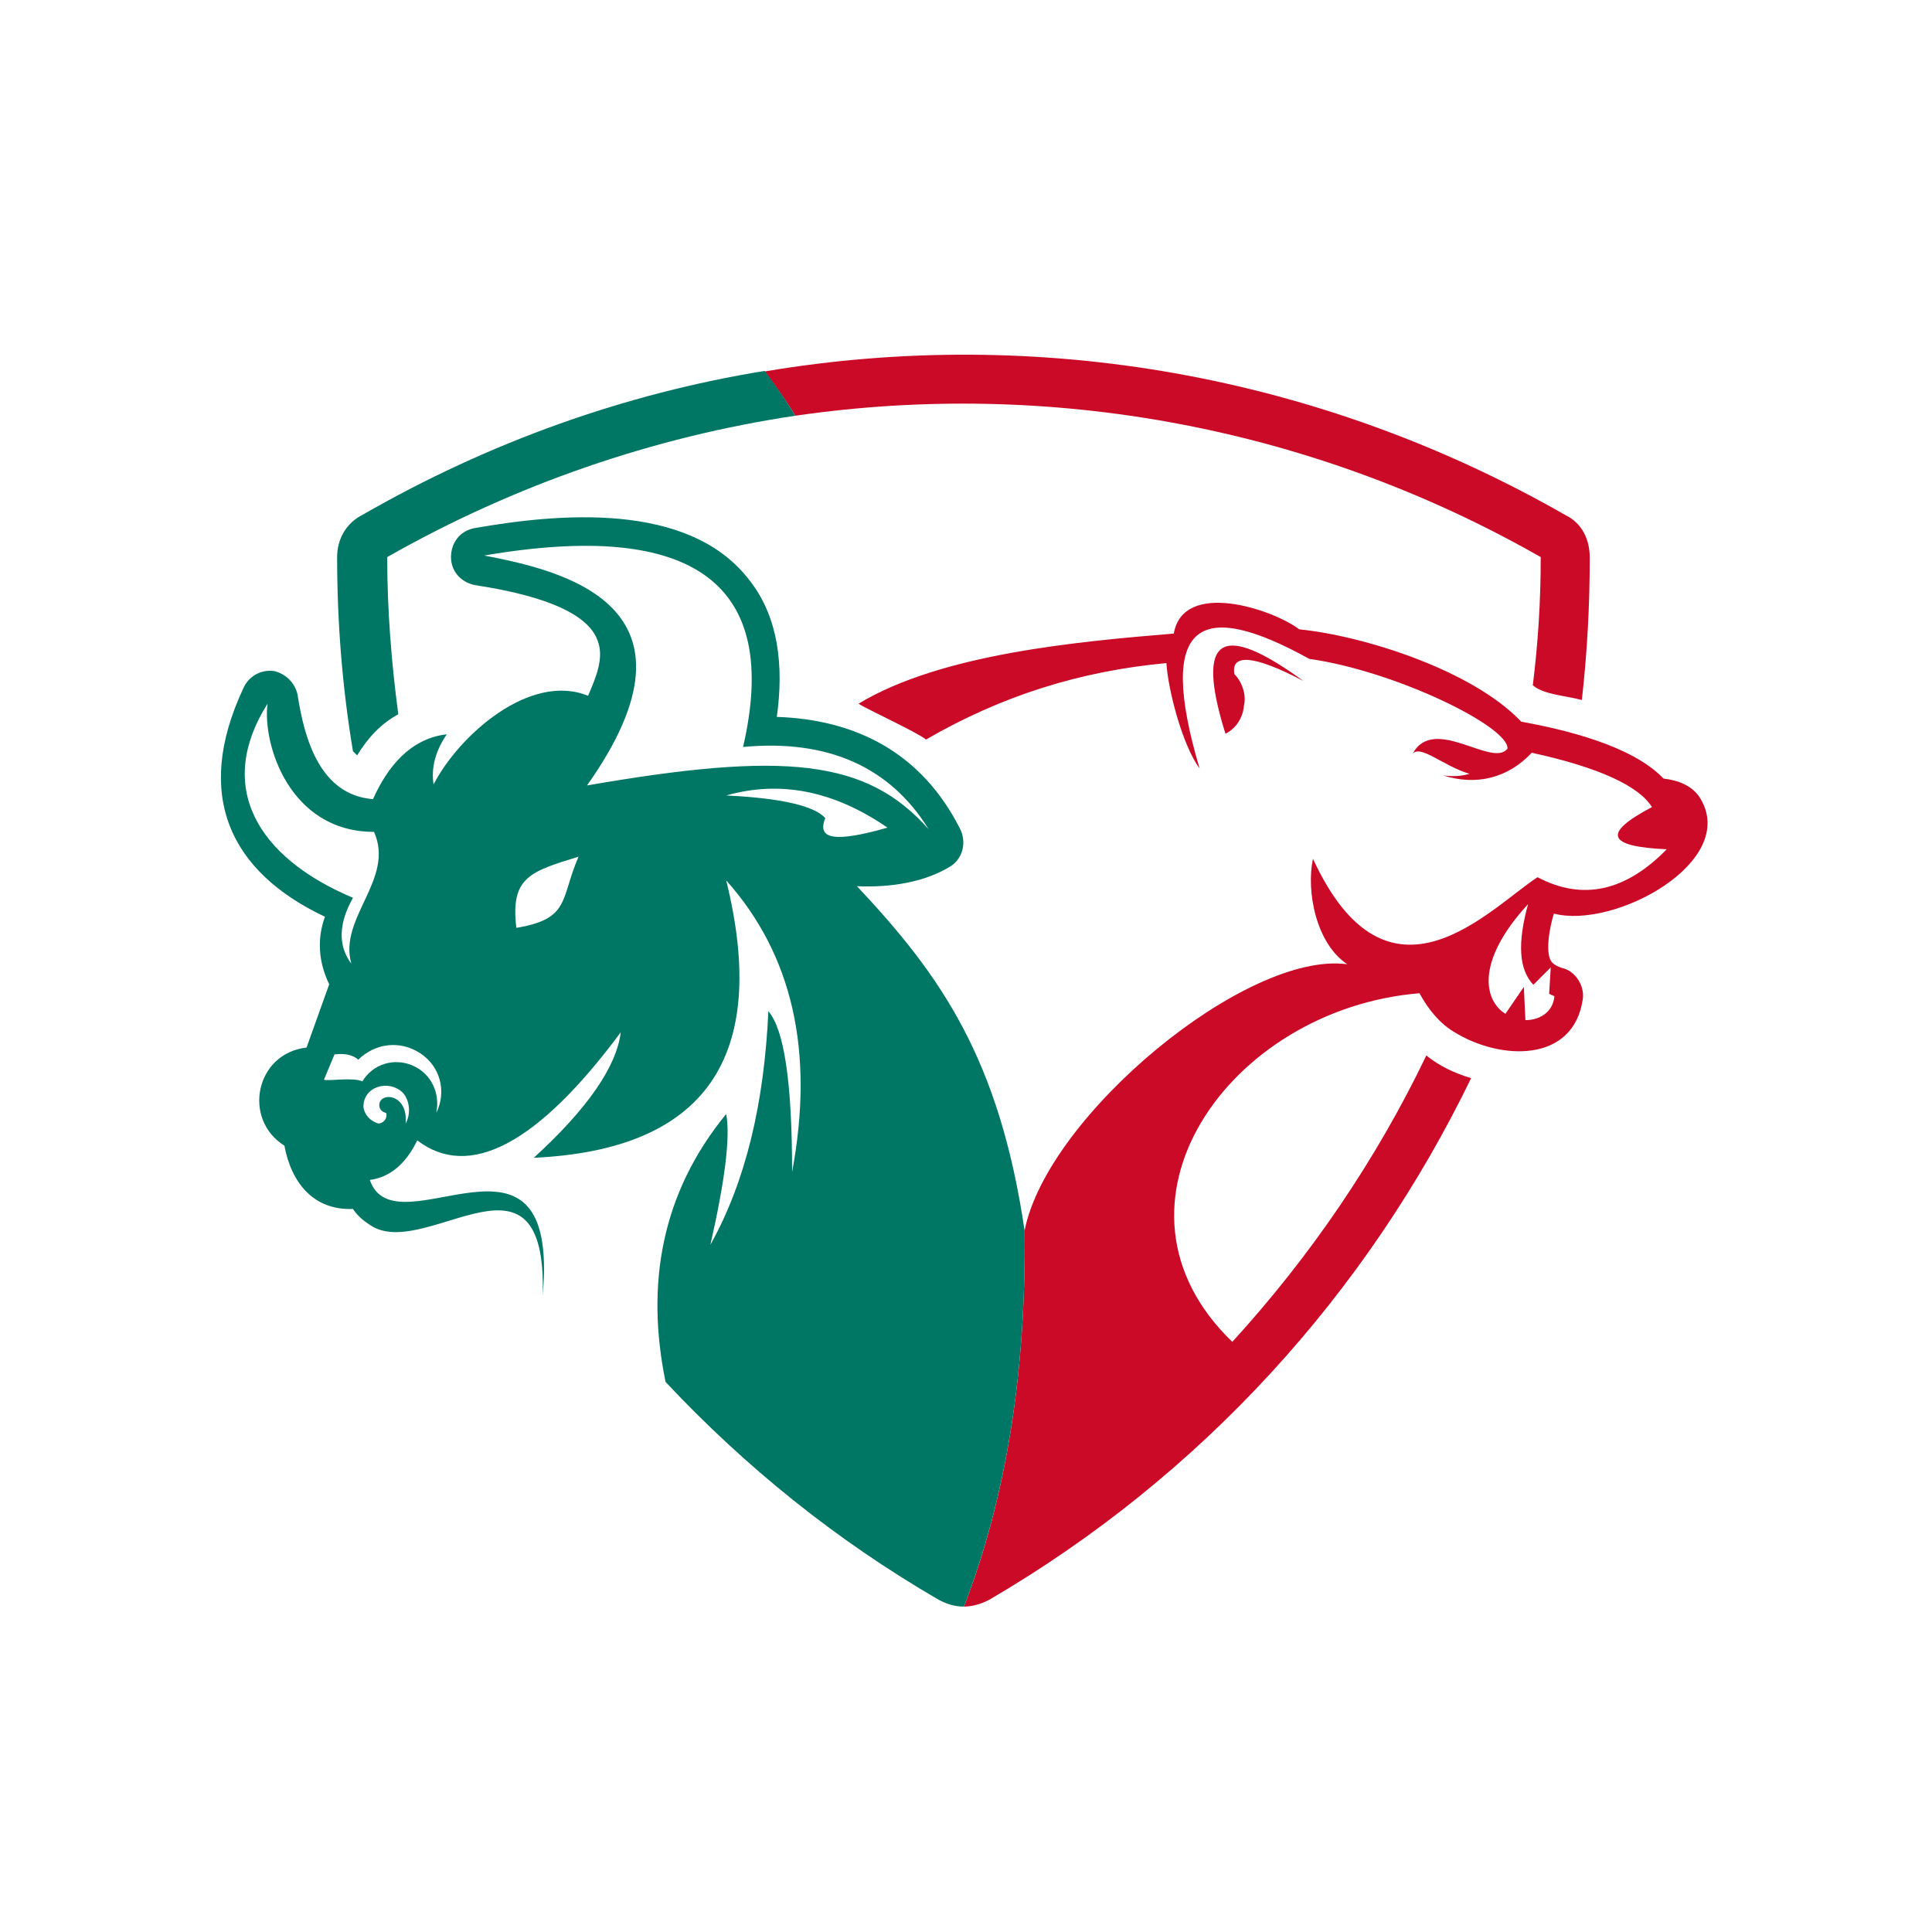
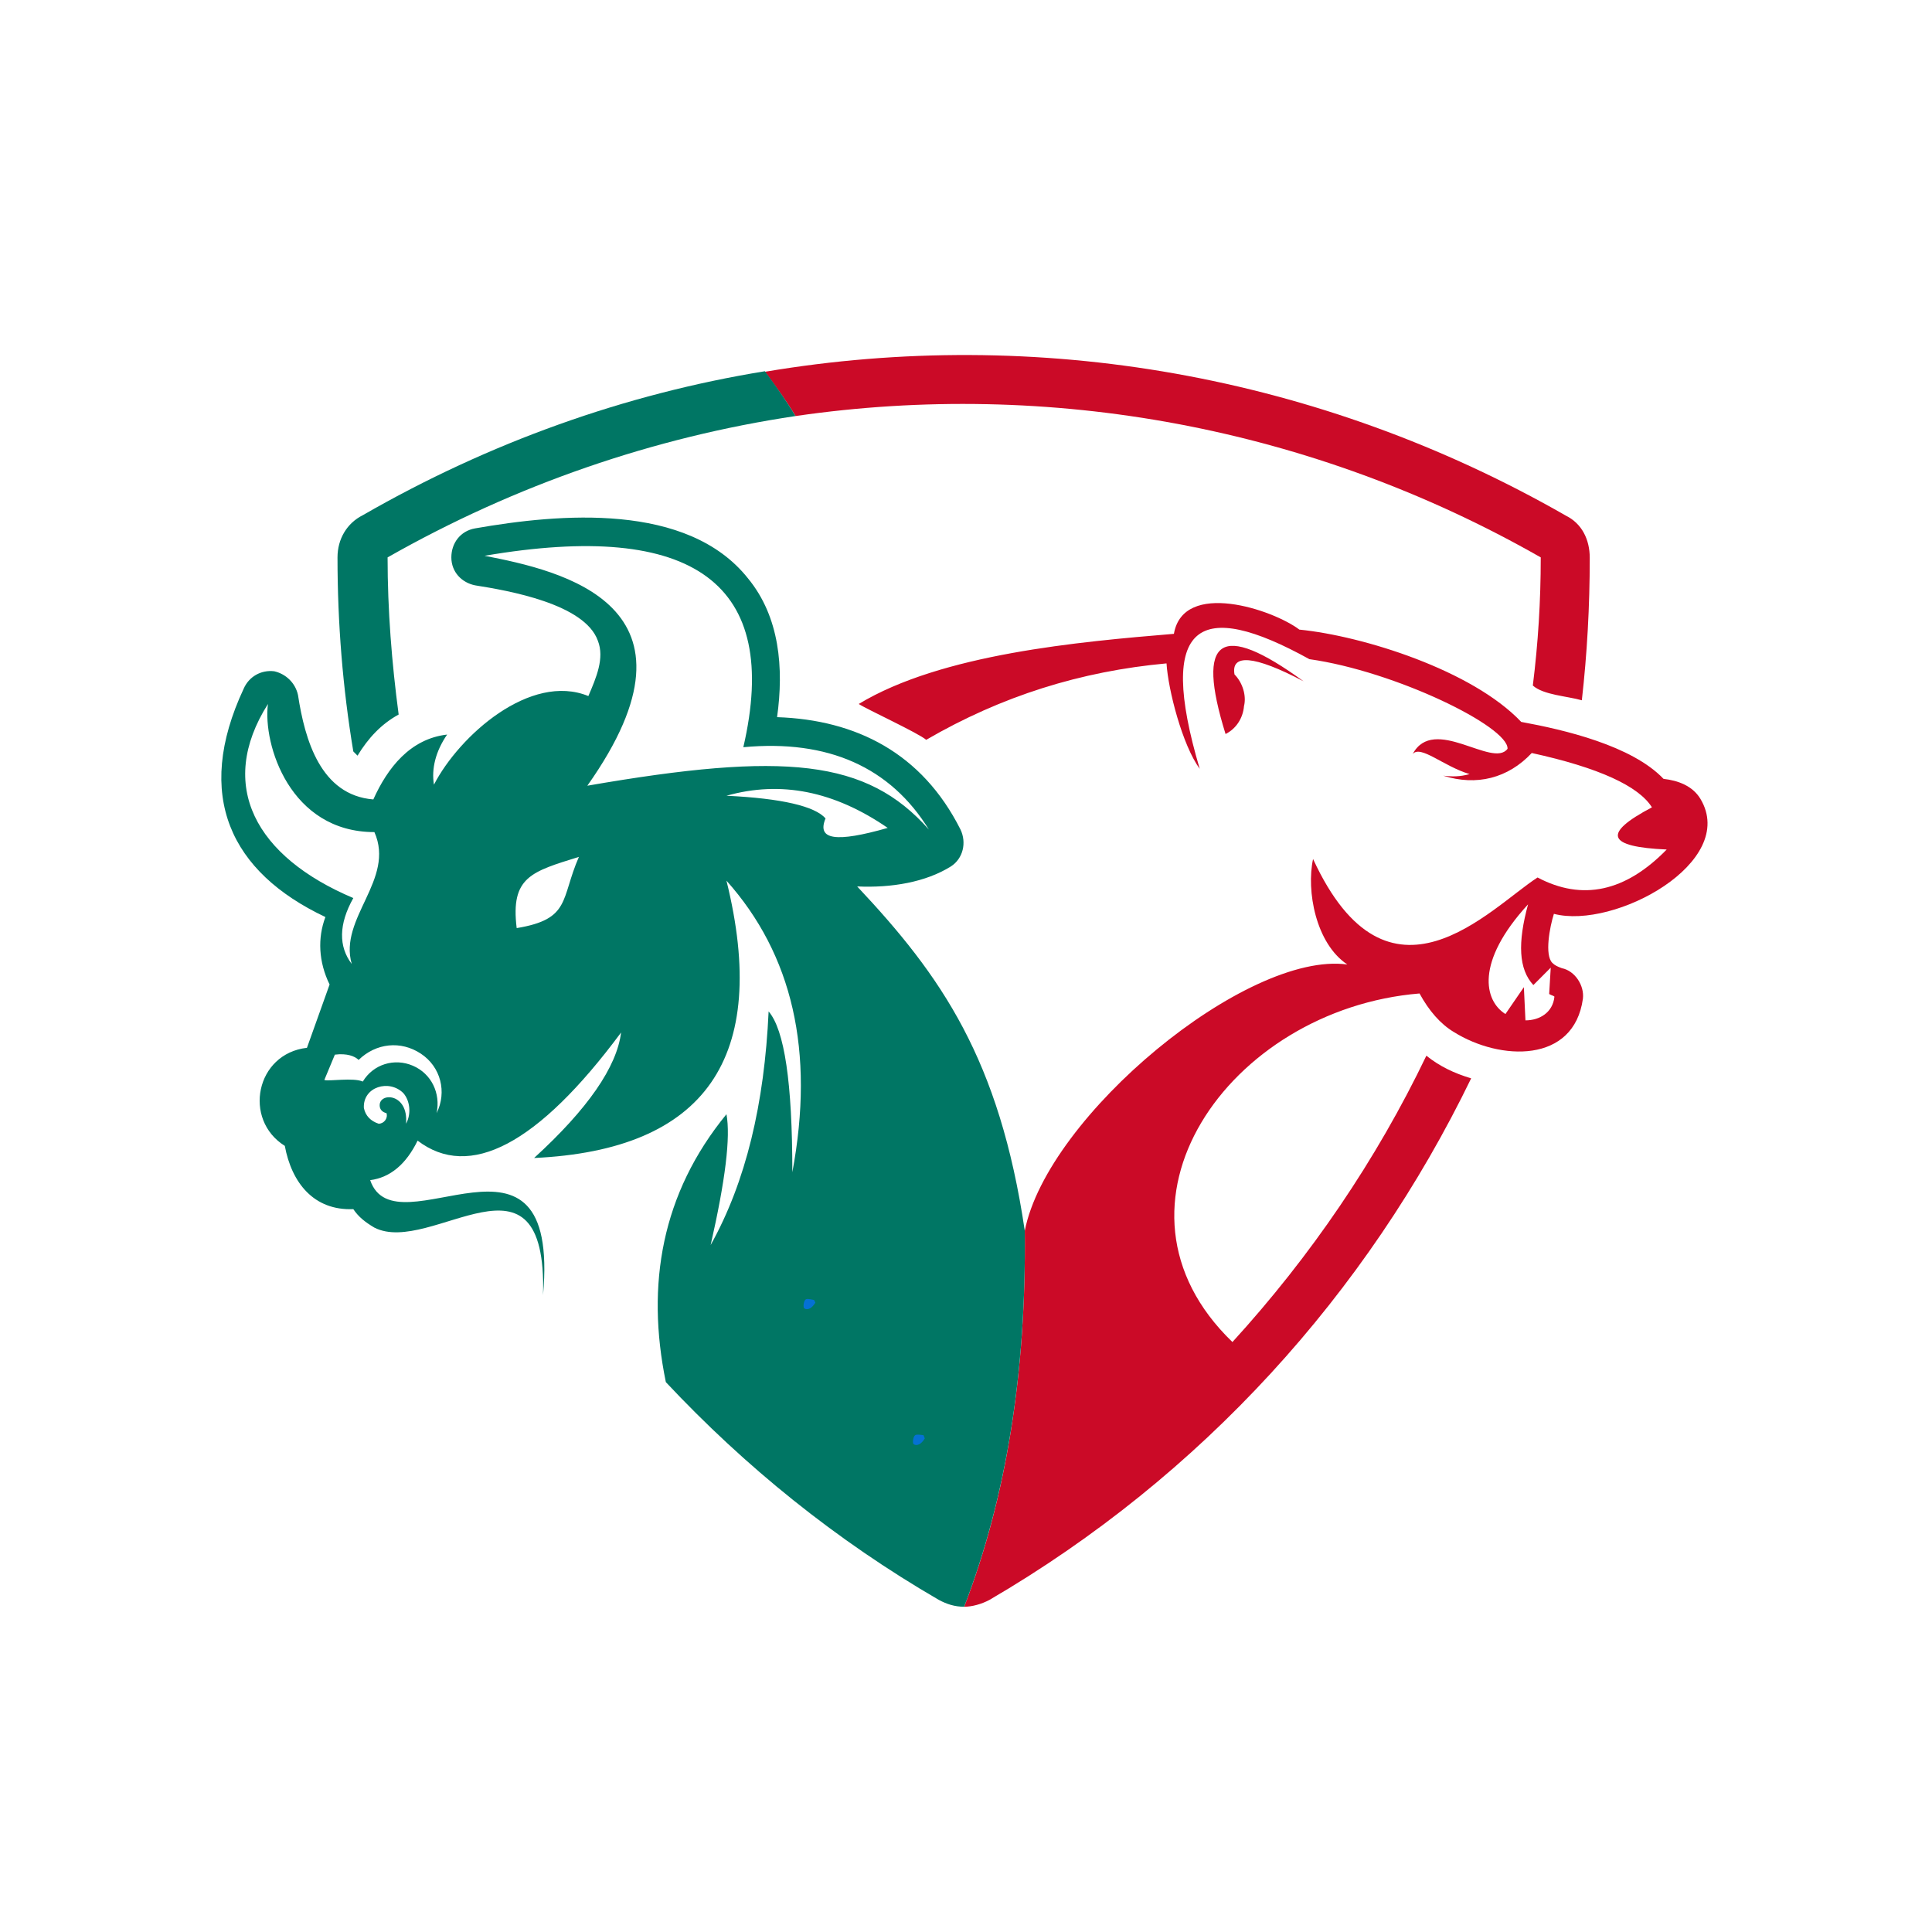
- <svg xmlns="http://www.w3.org/2000/svg" width="1024" zoomAndPan="magnify" viewBox="0 0 768 768" height="1024" preserveAspectRatio="xMidYMid meet" version="1.0">
+ <svg xmlns="http://www.w3.org/2000/svg" width="300" zoomAndPan="magnify" viewBox="0 0 224.88 225" height="300" preserveAspectRatio="xMidYMid meet" version="1.0">
  <defs>
-     <clipPath id="ea97b13849">
-       <path d="M 303 141 L 679 141 L 679 638.656 L 303 638.656 Z M 303 141 " clip-rule="nonzero" />
+     <clipPath id="e62f600a08">
+       <path d="M 89 41 L 199 41 L 199 187.121 L 89 187.121 Z M 89 41 " clip-rule="nonzero" />
    </clipPath>
-     <clipPath id="02eee3b5ea">
-       <path d="M 87 147 L 408 147 L 408 638.656 L 87 638.656 Z M 87 147 " clip-rule="nonzero" />
+     <clipPath id="a231cf61ec">
+       <path d="M 25 43 L 120 43 L 120 187.121 L 25 187.121 Z M 25 43 " clip-rule="nonzero" />
+     </clipPath>
+     <clipPath id="0e01b891e1">
+       <path d="M 93.504 151.258 L 94.926 151.258 L 94.926 152.477 L 93.504 152.477 Z M 93.504 151.258 " clip-rule="nonzero" />
+     </clipPath>
+     <clipPath id="ad3dcfc802">
+       <path d="M 94.898 151.703 C 94.301 152.68 93.699 152.527 93.551 152.305 C 93.477 152.078 93.551 151.48 93.773 151.328 C 93.926 151.18 94.75 151.402 94.75 151.402 " clip-rule="nonzero" />
+     </clipPath>
+     <clipPath id="eb1a7674a5">
+       <path d="M 106.25 167.074 L 107.668 167.074 L 107.668 168.293 L 106.25 168.293 Z M 106.25 167.074 " clip-rule="nonzero" />
+     </clipPath>
+     <clipPath id="273e549e0e">
+       <path d="M 107.641 167.52 C 107.043 168.496 106.441 168.344 106.293 168.121 C 106.219 167.895 106.293 167.297 106.52 167.145 C 106.668 166.996 107.492 167.145 107.492 167.145 " clip-rule="nonzero" />
    </clipPath>
  </defs>
-   <g clip-path="url(#ea97b13849)">
-     <path fill="#cb0a27" d="M 316.129 165.266 C 416.934 150.59 521.297 169.461 612.461 221.453 C 612.461 238.852 611.414 255.625 609.316 272.395 C 613.508 276.168 622.941 276.59 628.809 278.266 C 630.902 259.816 631.949 240.949 631.949 221.66 C 631.949 214.324 628.809 208.035 622.52 204.891 C 524.441 148.703 412.113 129.418 303.973 147.656 C 308.164 153.316 312.355 158.977 316.129 165.266 Z M 518.156 270.719 C 485.043 246.609 475.191 253.316 487.137 291.684 C 491.328 289.586 494.055 285.395 494.473 280.57 C 495.52 276.379 493.844 271.137 490.699 267.992 C 489.234 259.816 498.246 260.238 518.156 270.719 Z M 407.293 489.172 C 407.922 545.355 399.957 595.254 383.191 638.648 C 386.336 638.648 390.105 637.602 393.25 635.926 C 477.707 586.656 543.305 514.117 584.797 428.582 C 577.883 426.488 572.223 423.762 566.984 419.566 C 547.074 461.078 520.879 499.445 489.863 533.406 C 433.699 479.316 488.188 401.121 564.262 394.828 C 568.031 401.75 572.645 406.988 577.883 410.133 C 596.324 421.664 625.664 422.711 629.227 396.926 C 629.855 391.684 626.082 385.816 620.844 384.766 C 619.168 384.137 618.121 383.719 617.07 382.672 C 613.93 379.527 616.023 368.414 617.699 363.172 C 641.801 369.461 691.051 342.629 675.961 317.469 C 672.816 312.23 666.949 310.133 661.289 309.504 C 648.715 296.297 621.891 290.008 604.707 286.863 C 585.219 266.316 541.836 252.688 516.477 250.172 C 506 242.207 470.371 230.258 466.602 251.852 C 428.879 254.996 374.18 259.816 341.277 279.734 C 344.422 281.828 364.957 291.266 368.102 293.988 C 398.07 276.59 429.508 266.734 463.668 263.59 C 464.297 274.074 469.953 296.086 476.871 305.52 C 459.477 246.82 476.871 237.805 520.461 261.914 C 554.621 266.734 599.676 288.75 599.258 297.555 C 593.391 305.52 569.918 283.926 561.535 299.648 C 564.68 295.875 573.691 304.473 584.168 307.617 C 580.398 308.664 577.254 308.664 573.691 308.246 C 586.895 312.438 599.469 309.293 608.898 299.23 C 635.723 305.102 651.441 312.438 656.68 320.824 C 636.77 331.309 638.867 336.547 662.547 337.598 C 646.203 354.367 629.016 358.141 611.203 348.707 C 592.344 360.867 551.895 406.359 521.926 341.371 C 519.203 353.949 522.977 374.914 535.551 383.301 C 495.52 377.848 416.305 443.469 407.293 489.172 Z M 598.422 403.008 C 590.039 397.766 586.266 382.461 607.43 359.398 C 603.238 374.703 603.66 385.188 609.527 391.477 L 616.441 384.559 L 615.812 395.039 C 616.863 395.668 617.492 395.668 617.91 396.086 C 617.281 402.379 612.043 405.523 606.383 405.523 L 605.754 392.312 Z M 598.422 403.008 " fill-opacity="1" fill-rule="evenodd" />
+   <g clip-path="url(#e62f600a08)">
+     <path fill="#cb0a27" d="M 92.586 48.453 C 122.105 44.156 152.672 49.684 179.375 64.914 C 179.375 70.008 179.066 74.922 178.453 79.836 C 179.68 80.941 182.441 81.062 184.16 81.555 C 184.773 76.152 185.082 70.625 185.082 64.973 C 185.082 62.824 184.16 60.98 182.32 60.062 C 153.594 43.602 120.695 37.953 89.023 43.297 C 90.25 44.953 91.48 46.613 92.586 48.453 Z M 151.754 79.344 C 142.055 72.281 139.172 74.246 142.668 85.484 C 143.895 84.871 144.695 83.645 144.816 82.23 C 145.125 81.004 144.633 79.469 143.711 78.547 C 143.281 76.152 145.922 76.273 151.754 79.344 Z M 119.285 143.336 C 119.469 159.793 117.137 174.41 112.227 187.121 C 113.145 187.121 114.25 186.816 115.172 186.324 C 139.906 171.891 159.117 150.645 171.27 125.586 C 169.246 124.973 167.59 124.176 166.055 122.945 C 160.223 135.105 152.551 146.344 143.469 156.293 C 127.016 140.449 142.977 117.543 165.258 115.699 C 166.359 117.727 167.711 119.262 169.246 120.184 C 174.648 123.562 183.238 123.867 184.285 116.312 C 184.469 114.777 183.363 113.059 181.828 112.754 C 181.336 112.566 181.031 112.445 180.723 112.137 C 179.805 111.219 180.418 107.961 180.906 106.426 C 187.965 108.27 202.391 100.41 197.973 93.039 C 197.051 91.504 195.332 90.891 193.676 90.707 C 189.992 86.836 182.137 84.992 177.102 84.074 C 171.395 78.055 158.688 74.062 151.262 73.324 C 148.191 70.992 137.758 67.492 136.652 73.816 C 125.605 74.738 109.586 76.152 99.949 81.984 C 100.871 82.598 106.887 85.363 107.805 86.16 C 116.582 81.062 125.789 78.176 135.793 77.258 C 135.98 80.328 137.637 86.773 139.66 89.539 C 134.566 72.344 139.66 69.703 152.43 76.766 C 162.434 78.176 175.629 84.625 175.508 87.203 C 173.789 89.539 166.914 83.215 164.457 87.82 C 165.379 86.715 168.02 89.23 171.086 90.152 C 169.98 90.461 169.062 90.461 168.02 90.336 C 171.887 91.566 175.566 90.645 178.328 87.695 C 186.188 89.414 190.789 91.566 192.324 94.023 C 186.492 97.094 187.105 98.629 194.043 98.934 C 189.254 103.848 184.223 104.953 179.004 102.191 C 173.48 105.75 161.637 119.078 152.859 100.039 C 152.059 103.727 153.164 109.867 156.848 112.324 C 145.125 110.727 121.922 129.949 119.285 143.336 Z M 175.262 118.094 C 172.805 116.559 171.699 112.078 177.898 105.32 C 176.672 109.805 176.797 112.875 178.516 114.719 L 180.539 112.691 L 180.355 115.762 C 180.664 115.945 180.848 115.945 180.969 116.07 C 180.785 117.91 179.25 118.832 177.594 118.832 L 177.41 114.965 Z M 175.262 118.094 " fill-opacity="1" fill-rule="evenodd" />
  </g>
-   <g clip-path="url(#02eee3b5ea)">
-     <path fill="#007664" d="M 153.922 221.453 C 204.848 192.52 259.965 173.652 316.129 165.266 C 312.355 158.977 308.164 153.105 303.973 147.445 C 248.438 156.461 194.367 175.75 144.07 204.68 C 137.785 207.824 134.012 214.113 134.012 221.453 C 134.012 247.656 136.109 273.445 140.301 298.602 L 141.977 300.277 C 146.168 293.359 151.406 287.699 158.324 283.926 C 155.598 263.383 153.922 242.418 153.922 221.453 Z M 407.293 489.172 C 397.234 421.035 374.18 387.91 340.648 352.273 C 354.27 352.902 367.895 350.594 377.953 344.305 C 382.773 341.16 384.238 334.871 381.723 329.629 C 366.426 299.23 340.23 286.023 308.793 284.977 C 311.52 265.477 309.844 245.141 297.27 229.836 C 273.168 199.438 222.242 204.051 188.711 209.922 C 182.844 210.969 179.281 215.793 179.281 221.453 C 179.281 227.32 183.473 231.516 188.711 232.562 C 201.914 234.66 232.301 239.902 237.539 254.574 C 240.266 261.496 236.91 269.25 233.77 276.59 C 210.715 267.156 182.422 292.312 172.363 311.809 C 171.316 305.52 172.992 298.602 177.602 291.895 C 162.934 293.57 153.922 305.102 148.262 317.68 C 127.305 316.004 121.02 293.988 118.293 276.168 C 117.246 271.348 113.477 267.785 108.863 266.734 C 103.625 266.105 98.805 268.832 96.711 273.652 C 76.801 316.211 91.469 346.609 129.191 364.43 C 126.051 372.816 126.469 382.25 130.867 391.266 L 121.859 416.422 C 101.527 418.73 96.289 444.934 113.055 455.418 C 115.781 470.094 124.582 481.203 140.301 480.574 C 142.395 483.719 145.121 485.816 148.684 487.914 C 171.316 499.445 217.422 451.227 215.746 514.746 C 222.66 437.598 157.066 498.395 147.008 469.043 C 154.969 467.996 161.258 462.754 165.867 453.32 C 186.406 469.043 213.648 455 246.762 410.344 C 245.086 423.973 233.559 440.742 212.184 460.238 C 280.293 457.094 306.07 420.406 288.676 349.965 C 314.871 379.316 323.883 417.68 314.871 465.898 C 314.871 430.262 311.727 409.297 305.441 401.957 C 303.766 438.645 296.43 469.676 282.387 494.832 C 288.258 469.043 290.352 451.855 288.676 442.84 C 262.898 474.285 256.609 510.555 264.574 549.34 C 296.012 582.883 332.266 612.234 373.133 635.926 C 376.277 637.602 379.418 638.648 383.191 638.648 C 399.957 595.043 407.922 545.355 407.293 489.172 Z M 148.684 330.68 C 157.066 349.547 134.434 364.852 139.672 383.09 C 134.434 376.172 134.434 367.367 140.301 356.883 C 101.527 340.531 85.812 312.23 106.348 279.734 C 104.254 295.875 115.152 330.68 148.684 330.68 Z M 167.125 418.73 C 175.09 423.973 177.602 434.035 173.41 442.418 C 175.09 434.453 171.316 426.695 163.98 423.551 C 156.645 420.406 148.262 422.922 144.07 429.84 C 140.301 428.164 130.449 429.84 128.773 429.211 L 132.965 419.148 C 137.785 418.52 140.93 419.777 142.395 421.246 C 149.312 414.535 159.16 413.488 167.125 418.73 Z M 229.996 340.531 C 222.66 357.305 226.852 365.27 205.266 368.832 C 202.75 348.496 211.133 346.402 229.996 340.531 Z M 160.207 434.453 C 162.934 437.598 163.352 442.84 161.258 446.613 C 162.305 434.453 150.777 434.035 150.777 439.273 C 150.777 440.953 151.824 442 153.504 442.418 C 154.133 444.516 152.453 446.613 150.359 446.613 C 147.215 445.562 145.121 443.469 144.492 440.324 C 144.07 431.938 154.551 428.793 160.207 434.453 Z M 352.805 329 C 332.266 334.871 324.512 333.824 328.074 325.227 C 323.883 320.406 310.68 317.262 288.676 316.211 C 310.262 310.133 331.426 314.324 352.805 329 Z M 369.148 329.629 C 344.422 301.746 311.938 298.602 233.348 312.23 C 284.273 240.32 222.871 226.691 192.484 220.824 C 275.891 206.566 310.469 231.934 295.383 296.926 C 329.121 293.781 353.852 304.891 369.148 329.629 Z M 369.148 329.629 " fill-opacity="1" fill-rule="evenodd" />
+   <g clip-path="url(#a231cf61ec)">
+     <path fill="#007664" d="M 45.078 64.914 C 59.992 56.438 76.133 50.91 92.586 48.453 C 91.48 46.613 90.25 44.891 89.023 43.234 C 72.758 45.875 56.922 51.523 42.191 60 C 40.352 60.922 39.246 62.762 39.246 64.914 C 39.246 72.59 39.859 80.141 41.086 87.512 L 41.578 88.004 C 42.805 85.977 44.34 84.32 46.367 83.215 C 45.566 77.195 45.078 71.055 45.078 64.914 Z M 119.285 143.336 C 116.336 123.375 109.586 113.672 99.766 103.234 C 103.754 103.418 107.746 102.742 110.691 100.898 C 112.102 99.98 112.531 98.137 111.797 96.602 C 107.316 87.695 99.641 83.828 90.438 83.52 C 91.234 77.809 90.742 71.852 87.059 67.367 C 80 58.465 65.086 59.816 55.266 61.535 C 53.547 61.84 52.504 63.254 52.504 64.914 C 52.504 66.633 53.73 67.859 55.266 68.168 C 59.133 68.781 68.031 70.316 69.566 74.617 C 70.363 76.641 69.383 78.914 68.461 81.062 C 61.711 78.301 53.426 85.668 50.477 91.383 C 50.172 89.539 50.664 87.512 52.012 85.547 C 47.715 86.039 45.078 89.414 43.418 93.102 C 37.281 92.609 35.441 86.16 34.645 80.941 C 34.336 79.527 33.23 78.484 31.879 78.176 C 30.348 77.992 28.934 78.793 28.32 80.203 C 22.488 92.672 26.785 101.574 37.836 106.797 C 36.914 109.25 37.035 112.016 38.324 114.656 L 35.688 122.027 C 29.734 122.703 28.199 130.379 33.109 133.449 C 33.906 137.746 36.484 141.004 41.086 140.816 C 41.703 141.738 42.5 142.352 43.543 142.969 C 50.172 146.344 63.676 132.219 63.184 150.828 C 65.211 128.227 45.996 146.039 43.051 137.441 C 45.383 137.133 47.227 135.598 48.574 132.836 C 54.59 137.441 62.57 133.324 72.27 120.246 C 71.777 124.238 68.402 129.148 62.141 134.859 C 82.09 133.941 89.637 123.191 84.543 102.559 C 92.215 111.156 94.855 122.395 92.215 136.52 C 92.215 126.078 91.297 119.938 89.453 117.789 C 88.961 128.535 86.816 137.625 82.703 144.992 C 84.422 137.441 85.035 132.406 84.543 129.762 C 76.992 138.977 75.152 149.602 77.484 160.961 C 86.691 170.785 97.309 179.383 109.277 186.324 C 110.199 186.816 111.121 187.121 112.227 187.121 C 117.137 174.348 119.469 159.793 119.285 143.336 Z M 43.543 96.906 C 45.996 102.434 39.367 106.918 40.902 112.262 C 39.367 110.234 39.367 107.656 41.086 104.586 C 29.734 99.793 25.129 91.504 31.145 81.984 C 30.531 86.715 33.723 96.906 43.543 96.906 Z M 48.945 122.703 C 51.277 124.238 52.012 127.184 50.785 129.641 C 51.277 127.309 50.172 125.035 48.023 124.113 C 45.875 123.191 43.418 123.93 42.191 125.957 C 41.086 125.465 38.203 125.957 37.711 125.773 L 38.938 122.824 C 40.352 122.641 41.273 123.008 41.703 123.438 C 43.727 121.473 46.613 121.164 48.945 122.703 Z M 67.359 99.793 C 65.211 104.707 66.438 107.043 60.113 108.086 C 59.379 102.129 61.832 101.516 67.359 99.793 Z M 46.918 127.309 C 47.715 128.227 47.84 129.762 47.227 130.867 C 47.531 127.309 44.156 127.184 44.156 128.719 C 44.156 129.211 44.465 129.52 44.953 129.641 C 45.137 130.254 44.648 130.867 44.035 130.867 C 43.113 130.562 42.5 129.949 42.316 129.027 C 42.191 126.57 45.262 125.648 46.918 127.309 Z M 103.324 96.418 C 97.309 98.137 95.039 97.828 96.082 95.312 C 94.855 93.898 90.988 92.977 84.543 92.672 C 90.867 90.891 97.066 92.117 103.324 96.418 Z M 108.113 96.602 C 100.871 88.434 91.355 87.512 68.34 91.504 C 83.254 70.438 65.27 66.449 56.371 64.727 C 80.801 60.551 90.926 67.984 86.508 87.02 C 96.391 86.098 103.633 89.355 108.113 96.602 Z M 108.113 96.602 " fill-opacity="1" fill-rule="evenodd" />
+   </g>
+   <g clip-path="url(#0e01b891e1)">
+     <g clip-path="url(#ad3dcfc802)">
+       <path fill="#0571d3" d="M 90.551 148.332 L 97.965 148.332 L 97.965 155.602 L 90.551 155.602 Z M 90.551 148.332 " fill-opacity="1" fill-rule="nonzero" />
+     </g>
+   </g>
+   <g clip-path="url(#eb1a7674a5)">
+     <g clip-path="url(#273e549e0e)">
+       <path fill="#0571d3" d="M 103.293 164.148 L 110.707 164.148 L 110.707 171.418 L 103.293 171.418 Z M 103.293 164.148 " fill-opacity="1" fill-rule="nonzero" />
+     </g>
  </g>
</svg>
